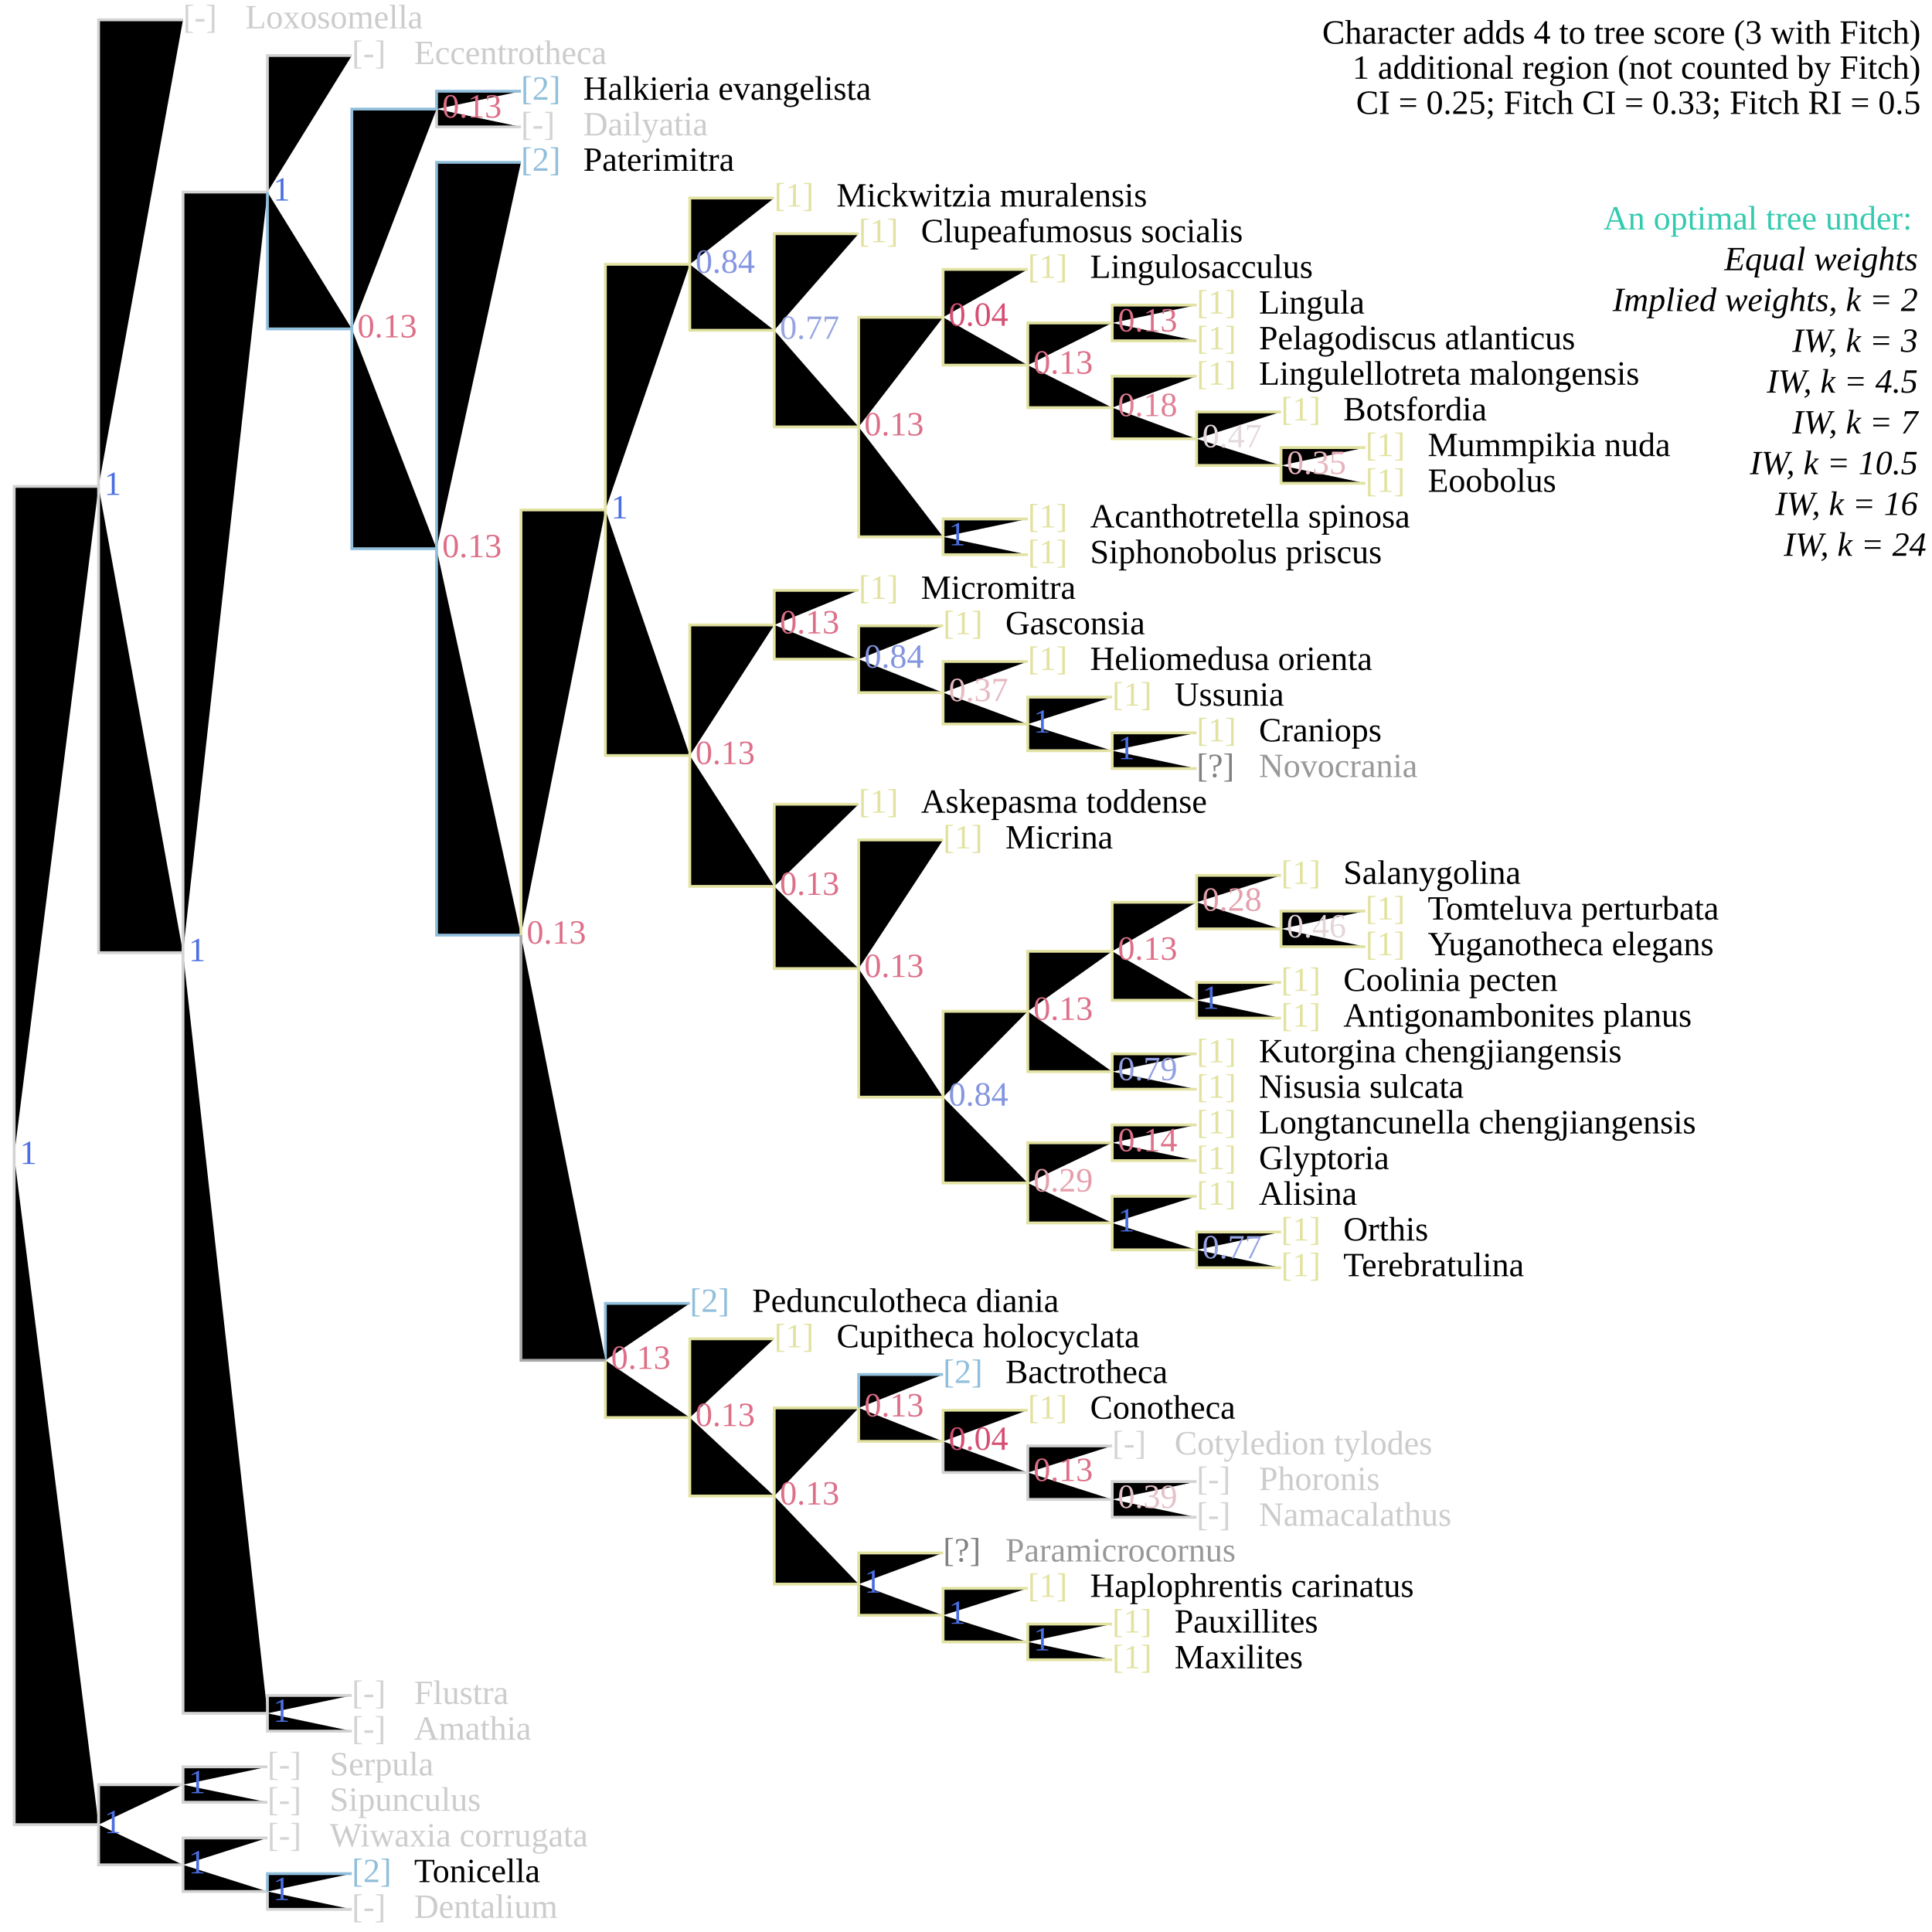
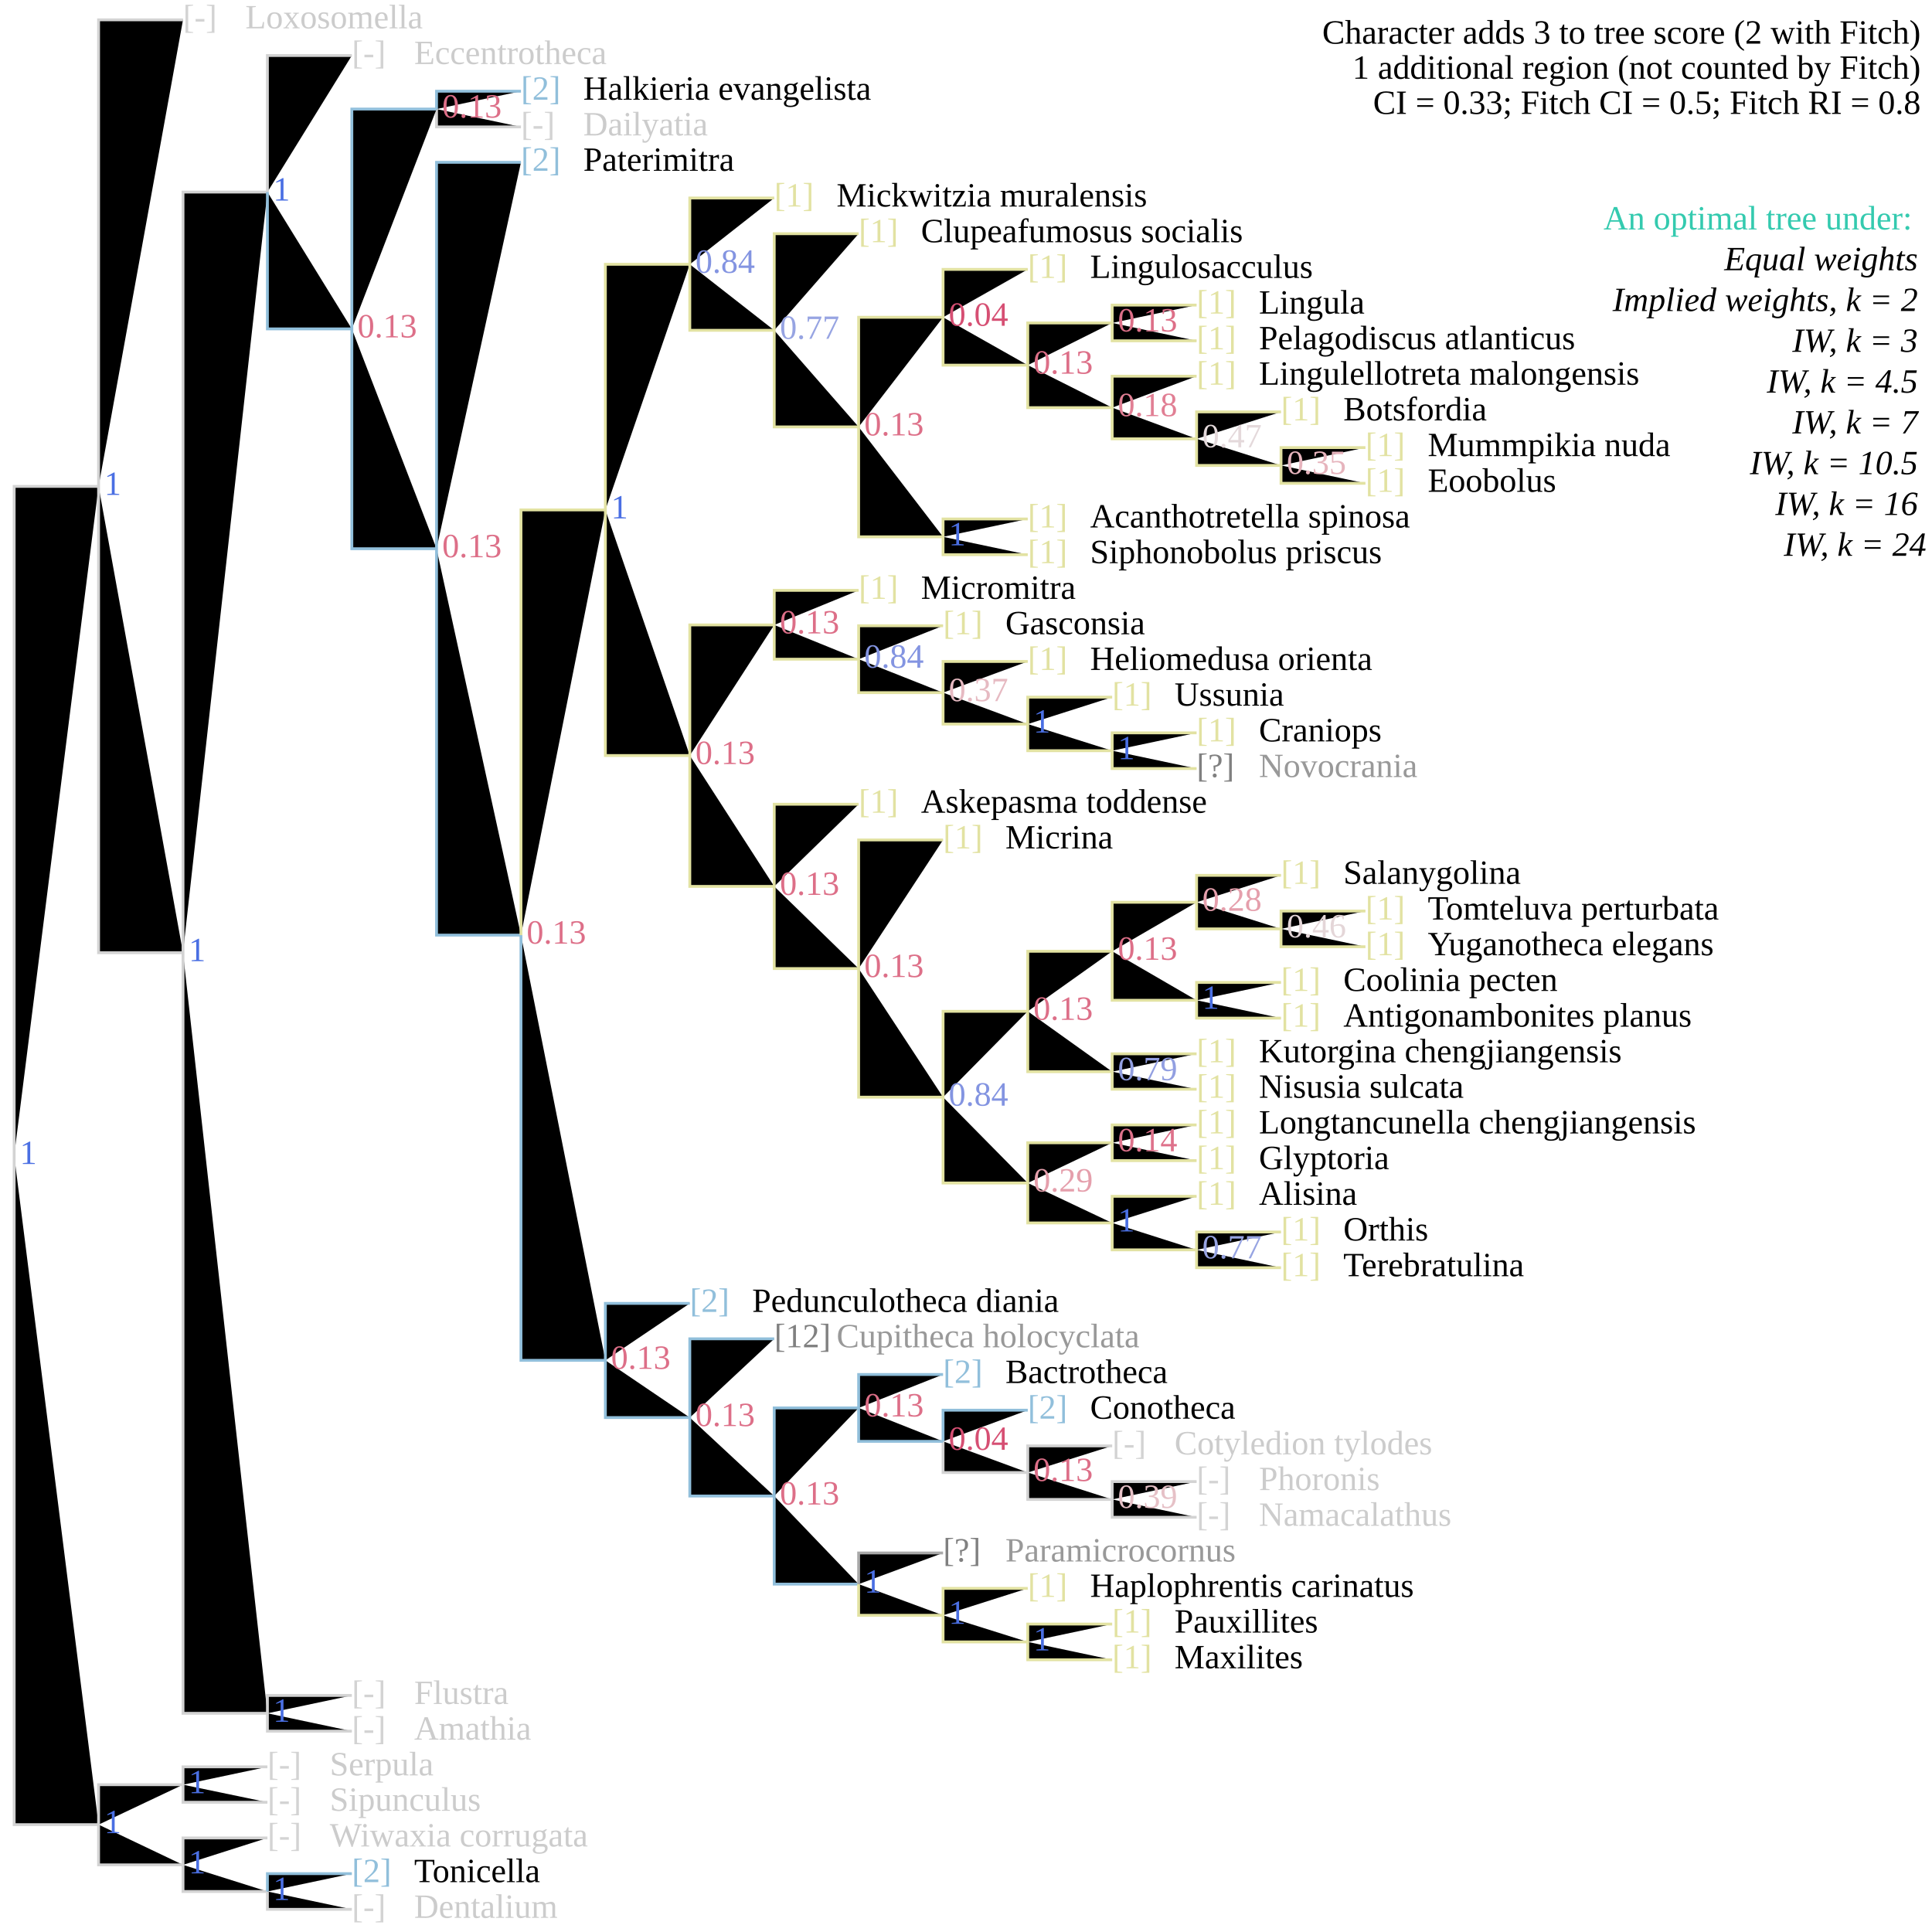
<svg xmlns="http://www.w3.org/2000/svg" version="1.1" width="682" height="682" class="tree" data-char="71">
-   <text x="678" y="15.4" text-anchor="end" class="stepsLabel">Character adds <tspan class="score">4</tspan> to tree score (<tspan class="score fitch">3</tspan> with Fitch)</text>
+   <text x="678" y="15.4" text-anchor="end" class="stepsLabel">Character adds <tspan class="score">3</tspan> to tree score (<tspan class="score fitch">2</tspan> with Fitch)</text>
  <text x="678" y="27.8" text-anchor="end" class="stepsLabel">
    <tspan class="score">1</tspan> additional region (not counted by Fitch)</text>
-   <text x="678" y="40.2" text-anchor="end" class="stepsLabel">CI = 0.25; Fitch CI = 0.33; Fitch RI = 0.5</text>
+   <text x="678" y="40.2" text-anchor="end" class="stepsLabel">CI = 0.33; Fitch CI = 0.5; Fitch RI = 0.8</text>
  <text x="678" y="65" text-anchor="end" class="stepsLabel">
    <tspan dy="16" fill="#34caaf">An optimal tree under:</tspan>
    <tspan x="680" style="font-style:italic" class="notThisAn" dy="1.2em">Equal weights</tspan>
    <tspan x="680" style="font-style:italic" class="thisAn" dy="1.2em">Implied weights, k = 2</tspan>
    <tspan x="680" style="font-style:italic" class="notThisAn" dy="1.2em">IW, k = 3</tspan>
    <tspan x="680" style="font-style:italic" class="notThisAn" dy="1.2em">IW, k = 4.5</tspan>
    <tspan x="680" style="font-style:italic" class="notThisAn" dy="1.2em">IW, k = 7</tspan>
    <tspan x="680" style="font-style:italic" class="notThisAn" dy="1.2em">IW, k = 10.5</tspan>
    <tspan x="680" style="font-style:italic" class="notThisAn" dy="1.2em">IW, k = 16</tspan>
    <tspan x="680" style="font-style:italic" class="notThisAn" dy="1.2em">IW, k = 24</tspan>
  </text>
  <text x="124.2" y="664.4" fill="#91bfdb" class="flag">[2]</text>
  <text x="146.2" y="664.4" fill="#000" class="taxonLabel">Tonicella</text>
  <text x="124.2" y="677" fill="lightgrey" class="flag">[-]</text>
  <text x="146.2" y="677" fill="#ccc" class="taxonLabel">Dentalium</text>
  <text x="94.4" y="651.8" fill="lightgrey" class="flag">[-]</text>
  <text x="116.4" y="651.8" fill="#ccc" class="taxonLabel">Wiwaxia corrugata</text>
  <text x="94.4" y="626.7" fill="lightgrey" class="flag">[-]</text>
  <text x="116.4" y="626.7" fill="#ccc" class="taxonLabel">Serpula</text>
  <text x="94.4" y="639.2" fill="lightgrey" class="flag">[-]</text>
  <text x="116.4" y="639.2" fill="#ccc" class="taxonLabel">Sipunculus</text>
  <text x="124.2" y="601.5" fill="lightgrey" class="flag">[-]</text>
  <text x="146.2" y="601.5" fill="#ccc" class="taxonLabel">Flustra</text>
  <text x="124.2" y="614.1" fill="lightgrey" class="flag">[-]</text>
  <text x="146.2" y="614.1" fill="#ccc" class="taxonLabel">Amathia</text>
  <text x="392.6" y="576.3" fill="#e2e2a2" class="flag">[1]</text>
  <text x="414.6" y="576.3" fill="#000" class="taxonLabel">Pauxillites</text>
  <text x="392.6" y="588.9" fill="#e2e2a2" class="flag">[1]</text>
  <text x="414.6" y="588.9" fill="#000" class="taxonLabel">Maxilites</text>
  <text x="362.8" y="563.7" fill="#e2e2a2" class="flag">[1]</text>
  <text x="384.8" y="563.7" fill="#000" class="taxonLabel">Haplophrentis carinatus</text>
  <text x="332.9" y="551.2" fill="grey" class="flag">[?]</text>
  <text x="354.9" y="551.2" fill="#999" class="taxonLabel">Paramicrocornus</text>
  <text x="422.4" y="526" fill="lightgrey" class="flag">[-]</text>
  <text x="444.4" y="526" fill="#ccc" class="taxonLabel">Phoronis</text>
  <text x="422.4" y="538.6" fill="lightgrey" class="flag">[-]</text>
  <text x="444.4" y="538.6" fill="#ccc" class="taxonLabel">Namacalathus</text>
  <text x="392.6" y="513.4" fill="lightgrey" class="flag">[-]</text>
  <text x="414.6" y="513.4" fill="#ccc" class="taxonLabel">Cotyledion tylodes</text>
-   <text x="362.8" y="500.8" fill="#e2e2a2" class="flag">[1]</text>
+   <text x="362.8" y="500.8" fill="#91bfdb" class="flag">[2]</text>
  <text x="384.8" y="500.8" fill="#000" class="taxonLabel">Conotheca</text>
  <text x="332.9" y="488.2" fill="#91bfdb" class="flag">[2]</text>
  <text x="354.9" y="488.2" fill="#000" class="taxonLabel">Bactrotheca</text>
-   <text x="273.3" y="475.6" fill="#e2e2a2" class="flag">[1]</text>
-   <text x="295.3" y="475.6" fill="#000" class="taxonLabel">Cupitheca holocyclata</text>
+   <text x="273.3" y="475.6" fill="grey" class="flag">[12]</text>
+   <text x="295.3" y="475.6" fill="#999" class="taxonLabel">Cupitheca holocyclata</text>
  <text x="243.5" y="463.1" fill="#91bfdb" class="flag">[2]</text>
  <text x="265.5" y="463.1" fill="#000" class="taxonLabel">Pedunculotheca diania</text>
  <text x="452.2" y="437.9" fill="#e2e2a2" class="flag">[1]</text>
  <text x="474.2" y="437.9" fill="#000" class="taxonLabel">Orthis</text>
  <text x="452.2" y="450.5" fill="#e2e2a2" class="flag">[1]</text>
  <text x="474.2" y="450.5" fill="#000" class="taxonLabel">Terebratulina</text>
  <text x="422.4" y="425.3" fill="#e2e2a2" class="flag">[1]</text>
  <text x="444.4" y="425.3" fill="#000" class="taxonLabel">Alisina</text>
  <text x="422.4" y="400.1" fill="#e2e2a2" class="flag">[1]</text>
  <text x="444.4" y="400.1" fill="#000" class="taxonLabel">Longtancunella chengjiangensis</text>
  <text x="422.4" y="412.7" fill="#e2e2a2" class="flag">[1]</text>
  <text x="444.4" y="412.7" fill="#000" class="taxonLabel">Glyptoria</text>
  <text x="422.4" y="375" fill="#e2e2a2" class="flag">[1]</text>
  <text x="444.4" y="375" fill="#000" class="taxonLabel">Kutorgina chengjiangensis</text>
  <text x="422.4" y="387.5" fill="#e2e2a2" class="flag">[1]</text>
  <text x="444.4" y="387.5" fill="#000" class="taxonLabel">Nisusia sulcata</text>
  <text x="452.2" y="349.8" fill="#e2e2a2" class="flag">[1]</text>
  <text x="474.2" y="349.8" fill="#000" class="taxonLabel">Coolinia pecten</text>
  <text x="452.2" y="362.4" fill="#e2e2a2" class="flag">[1]</text>
  <text x="474.2" y="362.4" fill="#000" class="taxonLabel">Antigonambonites planus</text>
  <text x="482" y="324.6" fill="#e2e2a2" class="flag">[1]</text>
  <text x="504" y="324.6" fill="#000" class="taxonLabel">Tomteluva perturbata</text>
  <text x="482" y="337.2" fill="#e2e2a2" class="flag">[1]</text>
  <text x="504" y="337.2" fill="#000" class="taxonLabel">Yuganotheca elegans</text>
  <text x="452.2" y="312" fill="#e2e2a2" class="flag">[1]</text>
  <text x="474.2" y="312" fill="#000" class="taxonLabel">Salanygolina</text>
  <text x="332.9" y="299.5" fill="#e2e2a2" class="flag">[1]</text>
  <text x="354.9" y="299.5" fill="#000" class="taxonLabel">Micrina</text>
  <text x="303.1" y="286.9" fill="#e2e2a2" class="flag">[1]</text>
  <text x="325.1" y="286.9" fill="#000" class="taxonLabel">Askepasma toddense</text>
  <text x="422.4" y="261.7" fill="#e2e2a2" class="flag">[1]</text>
  <text x="444.4" y="261.7" fill="#000" class="taxonLabel">Craniops</text>
  <text x="422.4" y="274.3" fill="grey" class="flag">[?]</text>
  <text x="444.4" y="274.3" fill="#999" class="taxonLabel">Novocrania</text>
  <text x="392.6" y="249.1" fill="#e2e2a2" class="flag">[1]</text>
  <text x="414.6" y="249.1" fill="#000" class="taxonLabel">Ussunia</text>
  <text x="362.8" y="236.5" fill="#e2e2a2" class="flag">[1]</text>
  <text x="384.8" y="236.5" fill="#000" class="taxonLabel">Heliomedusa orienta</text>
  <text x="332.9" y="223.9" fill="#e2e2a2" class="flag">[1]</text>
  <text x="354.9" y="223.9" fill="#000" class="taxonLabel">Gasconsia</text>
  <text x="303.1" y="211.4" fill="#e2e2a2" class="flag">[1]</text>
  <text x="325.1" y="211.4" fill="#000" class="taxonLabel">Micromitra</text>
  <text x="362.8" y="186.2" fill="#e2e2a2" class="flag">[1]</text>
  <text x="384.8" y="186.2" fill="#000" class="taxonLabel">Acanthotretella spinosa</text>
  <text x="362.8" y="198.8" fill="#e2e2a2" class="flag">[1]</text>
  <text x="384.8" y="198.8" fill="#000" class="taxonLabel">Siphonobolus priscus</text>
  <text x="482" y="161" fill="#e2e2a2" class="flag">[1]</text>
  <text x="504" y="161" fill="#000" class="taxonLabel">Mummpikia nuda</text>
  <text x="482" y="173.6" fill="#e2e2a2" class="flag">[1]</text>
  <text x="504" y="173.6" fill="#000" class="taxonLabel">Eoobolus</text>
  <text x="452.2" y="148.4" fill="#e2e2a2" class="flag">[1]</text>
  <text x="474.2" y="148.4" fill="#000" class="taxonLabel">Botsfordia</text>
  <text x="422.4" y="135.8" fill="#e2e2a2" class="flag">[1]</text>
  <text x="444.4" y="135.8" fill="#000" class="taxonLabel">Lingulellotreta malongensis</text>
  <text x="422.4" y="110.7" fill="#e2e2a2" class="flag">[1]</text>
  <text x="444.4" y="110.7" fill="#000" class="taxonLabel">Lingula</text>
  <text x="422.4" y="123.3" fill="#e2e2a2" class="flag">[1]</text>
  <text x="444.4" y="123.3" fill="#000" class="taxonLabel">Pelagodiscus atlanticus</text>
  <text x="362.8" y="98.1" fill="#e2e2a2" class="flag">[1]</text>
  <text x="384.8" y="98.1" fill="#000" class="taxonLabel">Lingulosacculus</text>
  <text x="303.1" y="85.5" fill="#e2e2a2" class="flag">[1]</text>
  <text x="325.1" y="85.5" fill="#000" class="taxonLabel">Clupeafumosus socialis</text>
  <text x="273.3" y="72.9" fill="#e2e2a2" class="flag">[1]</text>
  <text x="295.3" y="72.9" fill="#000" class="taxonLabel">Mickwitzia muralensis</text>
  <text x="183.9" y="60.3" fill="#91bfdb" class="flag">[2]</text>
  <text x="205.9" y="60.3" fill="#000" class="taxonLabel">Paterimitra</text>
  <text x="183.9" y="35.2" fill="#91bfdb" class="flag">[2]</text>
  <text x="205.9" y="35.2" fill="#000" class="taxonLabel">Halkieria evangelista</text>
  <text x="183.9" y="47.8" fill="lightgrey" class="flag">[-]</text>
  <text x="205.9" y="47.8" fill="#ccc" class="taxonLabel">Dailyatia</text>
  <text x="124.2" y="22.6" fill="lightgrey" class="flag">[-]</text>
  <text x="146.2" y="22.6" fill="#ccc" class="taxonLabel">Eccentrotheca</text>
  <text x="64.6" y="10" fill="lightgrey" class="flag">[-]</text>
  <text x="86.6" y="10" fill="#ccc" class="taxonLabel">Loxosomella</text>
  <path d="M5,407.9V171.7H34.8M34.8,171.7V7H64.6M34.8,171.7V336.3H64.6M64.6,336.3V67.8H94.4M94.4,67.8V19.6H124.2M154.1,38.5V44.8H183.9M332.9,508.8V519.8H362.8M362.8,519.8V510.4H392.6M362.8,519.8V529.3H392.6M392.6,529.3V523H422.4M392.6,529.3V535.6H422.4M64.6,336.3V604.8H94.4M94.4,604.8V598.5H124.2M94.4,604.8V611.1H124.2M5,407.9V644.1H34.8M34.8,644.1V630H64.6M64.6,630V623.7H94.4M64.6,630V636.2H94.4M34.8,644.1V658.3H64.6M64.6,658.3V648.8H94.4M64.6,658.3V667.7H94.4M94.4,667.7V674H124.2" stroke="lightgrey" class="inapplicable" />
-   <path d="M94.4,67.8V116.1H124.2M124.2,116.1V38.5H154.1M154.1,38.5V32.2H183.9M124.2,116.1V193.7H154.1M154.1,193.7V57.3H183.9M154.1,193.7V330.1H183.9M213.7,480.2V460.1H243.5M303.1,497V485.2H332.9M94.4,667.7V661.4H124.2" stroke="#91bfdb" />
-   <path d="M183.9,330.1V180H213.7M213.7,180V93.3H243.5M243.5,93.3V69.9H273.3M243.5,93.3V116.6H273.3M273.3,116.6V82.5H303.1M273.3,116.6V150.7H303.1M303.1,150.7V112H332.9M332.9,112V95.1H362.8M332.9,112V128.9H362.8M362.8,128.9V114H392.6M392.6,114V107.7H422.4M392.6,114V120.3H422.4M362.8,128.9V143.9H392.6M392.6,143.9V132.8H422.4M392.6,143.9V154.9H422.4M422.4,154.9V145.4H452.2M422.4,154.9V164.3H452.2M452.2,164.3V158H482M452.2,164.3V170.6H482M303.1,150.7V189.5H332.9M332.9,189.5V183.2H362.8M332.9,189.5V195.8H362.8M213.7,180V266.7H243.5M243.5,266.7V220.6H273.3M273.3,220.6V208.4H303.1M273.3,220.6V232.7H303.1M303.1,232.7V220.9H332.9M303.1,232.7V244.5H332.9M332.9,244.5V233.5H362.8M332.9,244.5V255.6H362.8M362.8,255.6V246.1H392.6M362.8,255.6V265H392.6M392.6,265V258.7H422.4M392.6,265V271.3H422.4M243.5,266.7V312.9H273.3M273.3,312.9V283.9H303.1M273.3,312.9V341.9H303.1M303.1,341.9V296.5H332.9M303.1,341.9V387.3H332.9M332.9,387.3V357H362.8M362.8,357V335.8H392.6M392.6,335.8V318.5H422.4M422.4,318.5V309H452.2M422.4,318.5V327.9H452.2M452.2,327.9V321.6H482M452.2,327.9V334.2H482M392.6,335.8V353.1H422.4M422.4,353.1V346.8H452.2M422.4,353.1V359.4H452.2M362.8,357V378.3H392.6M392.6,378.3V372H422.4M392.6,378.3V384.5H422.4M332.9,387.3V417.6H362.8M362.8,417.6V403.4H392.6M392.6,403.4V397.1H422.4M392.6,403.4V409.7H422.4M362.8,417.6V431.7H392.6M392.6,431.7V422.3H422.4M392.6,431.7V441.2H422.4M422.4,441.2V434.9H452.2M422.4,441.2V447.5H452.2M213.7,480.2V500.4H243.5M243.5,500.4V472.6H273.3M243.5,500.4V528.1H273.3M273.3,528.1V497H303.1M303.1,497V508.8H332.9M332.9,508.8V497.8H362.8M273.3,528.1V559.2H303.1M303.1,559.2V548.2H332.9M303.1,559.2V570.2H332.9M332.9,570.2V560.7H362.8M332.9,570.2V579.6H362.8M362.8,579.6V573.3H392.6M362.8,579.6V585.9H392.6" stroke="#e2e2a2" />
-   <path d="M183.9,330.1V480.2H213.7" stroke="darkgrey" />
+   <path d="M94.4,67.8V116.1H124.2M124.2,116.1V38.5H154.1M154.1,38.5V32.2H183.9M124.2,116.1V193.7H154.1M154.1,193.7V57.3H183.9M154.1,193.7V330.1H183.9M183.9,330.1V480.2H213.7M213.7,480.2V460.1H243.5M213.7,480.2V500.4H243.5M243.5,500.4V472.6H273.3M243.5,500.4V528.1H273.3M273.3,528.1V497H303.1M303.1,497V485.2H332.9M303.1,497V508.8H332.9M332.9,508.8V497.8H362.8M273.3,528.1V559.2H303.1M94.4,667.7V661.4H124.2" stroke="#91bfdb" />
+   <path d="M183.9,330.1V180H213.7M213.7,180V93.3H243.5M243.5,93.3V69.9H273.3M243.5,93.3V116.6H273.3M273.3,116.6V82.5H303.1M273.3,116.6V150.7H303.1M303.1,150.7V112H332.9M332.9,112V95.1H362.8M332.9,112V128.9H362.8M362.8,128.9V114H392.6M392.6,114V107.7H422.4M392.6,114V120.3H422.4M362.8,128.9V143.9H392.6M392.6,143.9V132.8H422.4M392.6,143.9V154.9H422.4M422.4,154.9V145.4H452.2M422.4,154.9V164.3H452.2M452.2,164.3V158H482M452.2,164.3V170.6H482M303.1,150.7V189.5H332.9M332.9,189.5V183.2H362.8M332.9,189.5V195.8H362.8M213.7,180V266.7H243.5M243.5,266.7V220.6H273.3M273.3,220.6V208.4H303.1M273.3,220.6V232.7H303.1M303.1,232.7V220.9H332.9M303.1,232.7V244.5H332.9M332.9,244.5V233.5H362.8M332.9,244.5V255.6H362.8M362.8,255.6V246.1H392.6M362.8,255.6V265H392.6M392.6,265V258.7H422.4M392.6,265V271.3H422.4M243.5,266.7V312.9H273.3M273.3,312.9V283.9H303.1M273.3,312.9V341.9H303.1M303.1,341.9V296.5H332.9M303.1,341.9V387.3H332.9M332.9,387.3V357H362.8M362.8,357V335.8H392.6M392.6,335.8V318.5H422.4M422.4,318.5V309H452.2M422.4,318.5V327.9H452.2M452.2,327.9V321.6H482M452.2,327.9V334.2H482M392.6,335.8V353.1H422.4M422.4,353.1V346.8H452.2M422.4,353.1V359.4H452.2M362.8,357V378.3H392.6M392.6,378.3V372H422.4M392.6,378.3V384.5H422.4M332.9,387.3V417.6H362.8M362.8,417.6V403.4H392.6M392.6,403.4V397.1H422.4M392.6,403.4V409.7H422.4M362.8,417.6V431.7H392.6M392.6,431.7V422.3H422.4M392.6,431.7V441.2H422.4M422.4,441.2V434.9H452.2M422.4,441.2V447.5H452.2M303.1,559.2V570.2H332.9M332.9,570.2V560.7H362.8M332.9,570.2V579.6H362.8M362.8,579.6V573.3H392.6M362.8,579.6V585.9H392.6" stroke="#e2e2a2" />
+   <path d="M303.1,559.2V548.2H332.9" stroke="darkgrey" />
  <text x="7" y="410.9" class="node" fill="#4A6FE3">1</text>
  <text x="36.8" y="174.7" class="node" fill="#4A6FE3">1</text>
  <text x="66.6" y="339.3" class="node" fill="#4A6FE3">1</text>
  <text x="96.4" y="70.8" class="node" fill="#4A6FE3">1</text>
  <text x="126.2" y="119.1" class="node" fill="#DD6F88">0.13</text>
  <text x="156.1" y="41.5" class="node" fill="#DD6F88">0.13</text>
  <text x="156.1" y="196.7" class="node" fill="#DD6F88">0.13</text>
  <text x="185.9" y="333.1" class="node" fill="#DD6F88">0.13</text>
  <text x="215.7" y="183" class="node" fill="#4A6FE3">1</text>
  <text x="245.5" y="96.3" class="node" fill="#8394E1">0.84</text>
  <text x="275.3" y="119.6" class="node" fill="#97A4E2">0.77</text>
  <text x="305.1" y="153.7" class="node" fill="#DD6F88">0.13</text>
  <text x="334.9" y="115" class="node" fill="#D64F73">0.04</text>
  <text x="364.8" y="131.9" class="node" fill="#DD6F88">0.13</text>
  <text x="394.6" y="117" class="node" fill="#DD6F88">0.13</text>
  <text x="394.6" y="146.9" class="node" fill="#E17F94">0.18</text>
  <text x="424.4" y="157.9" class="node" fill="#E4D9DB">0.47</text>
  <text x="454.2" y="167.3" class="node" fill="#E6B4BD">0.35</text>
  <text x="334.9" y="192.5" class="node" fill="#4A6FE3">1</text>
  <text x="245.5" y="269.7" class="node" fill="#DD6F88">0.13</text>
  <text x="275.3" y="223.6" class="node" fill="#DD6F88">0.13</text>
  <text x="305.1" y="235.7" class="node" fill="#8394E1">0.84</text>
  <text x="334.9" y="247.5" class="node" fill="#E6BAC2">0.37</text>
  <text x="364.8" y="258.6" class="node" fill="#4A6FE3">1</text>
  <text x="394.6" y="268" class="node" fill="#4A6FE3">1</text>
  <text x="275.3" y="315.9" class="node" fill="#DD6F88">0.13</text>
  <text x="305.1" y="344.9" class="node" fill="#DD6F88">0.13</text>
  <text x="334.9" y="390.3" class="node" fill="#8394E1">0.84</text>
  <text x="364.8" y="360" class="node" fill="#DD6F88">0.13</text>
  <text x="394.6" y="338.8" class="node" fill="#DD6F88">0.13</text>
  <text x="424.4" y="321.5" class="node" fill="#E59FAC">0.28</text>
  <text x="454.2" y="330.9" class="node" fill="#E4D6D8">0.46</text>
  <text x="424.4" y="356.1" class="node" fill="#4A6FE3">1</text>
  <text x="394.6" y="381.3" class="node" fill="#929FE1">0.79</text>
  <text x="364.8" y="420.6" class="node" fill="#E59FAC">0.29</text>
  <text x="394.6" y="406.4" class="node" fill="#DE728B">0.14</text>
  <text x="394.6" y="434.7" class="node" fill="#4A6FE3">1</text>
  <text x="424.4" y="444.2" class="node" fill="#97A4E2">0.77</text>
  <text x="215.7" y="483.2" class="node" fill="#DD6F88">0.13</text>
  <text x="245.5" y="503.4" class="node" fill="#DD6F88">0.13</text>
  <text x="275.3" y="531.1" class="node" fill="#DD6F88">0.13</text>
  <text x="305.1" y="500" class="node" fill="#DD6F88">0.13</text>
  <text x="334.9" y="511.8" class="node" fill="#D64F73">0.04</text>
  <text x="364.8" y="522.8" class="node" fill="#DD6F88">0.13</text>
  <text x="394.6" y="532.3" class="node" fill="#E6C1C7">0.39</text>
  <text x="305.1" y="562.2" class="node" fill="#4A6FE3">1</text>
  <text x="334.9" y="573.2" class="node" fill="#4A6FE3">1</text>
  <text x="364.8" y="582.6" class="node" fill="#4A6FE3">1</text>
  <text x="96.4" y="607.8" class="node" fill="#4A6FE3">1</text>
  <text x="36.8" y="647.1" class="node" fill="#4A6FE3">1</text>
  <text x="66.6" y="633" class="node" fill="#4A6FE3">1</text>
  <text x="66.6" y="661.3" class="node" fill="#4A6FE3">1</text>
  <text x="96.4" y="670.7" class="node" fill="#4A6FE3">1</text>
</svg>
